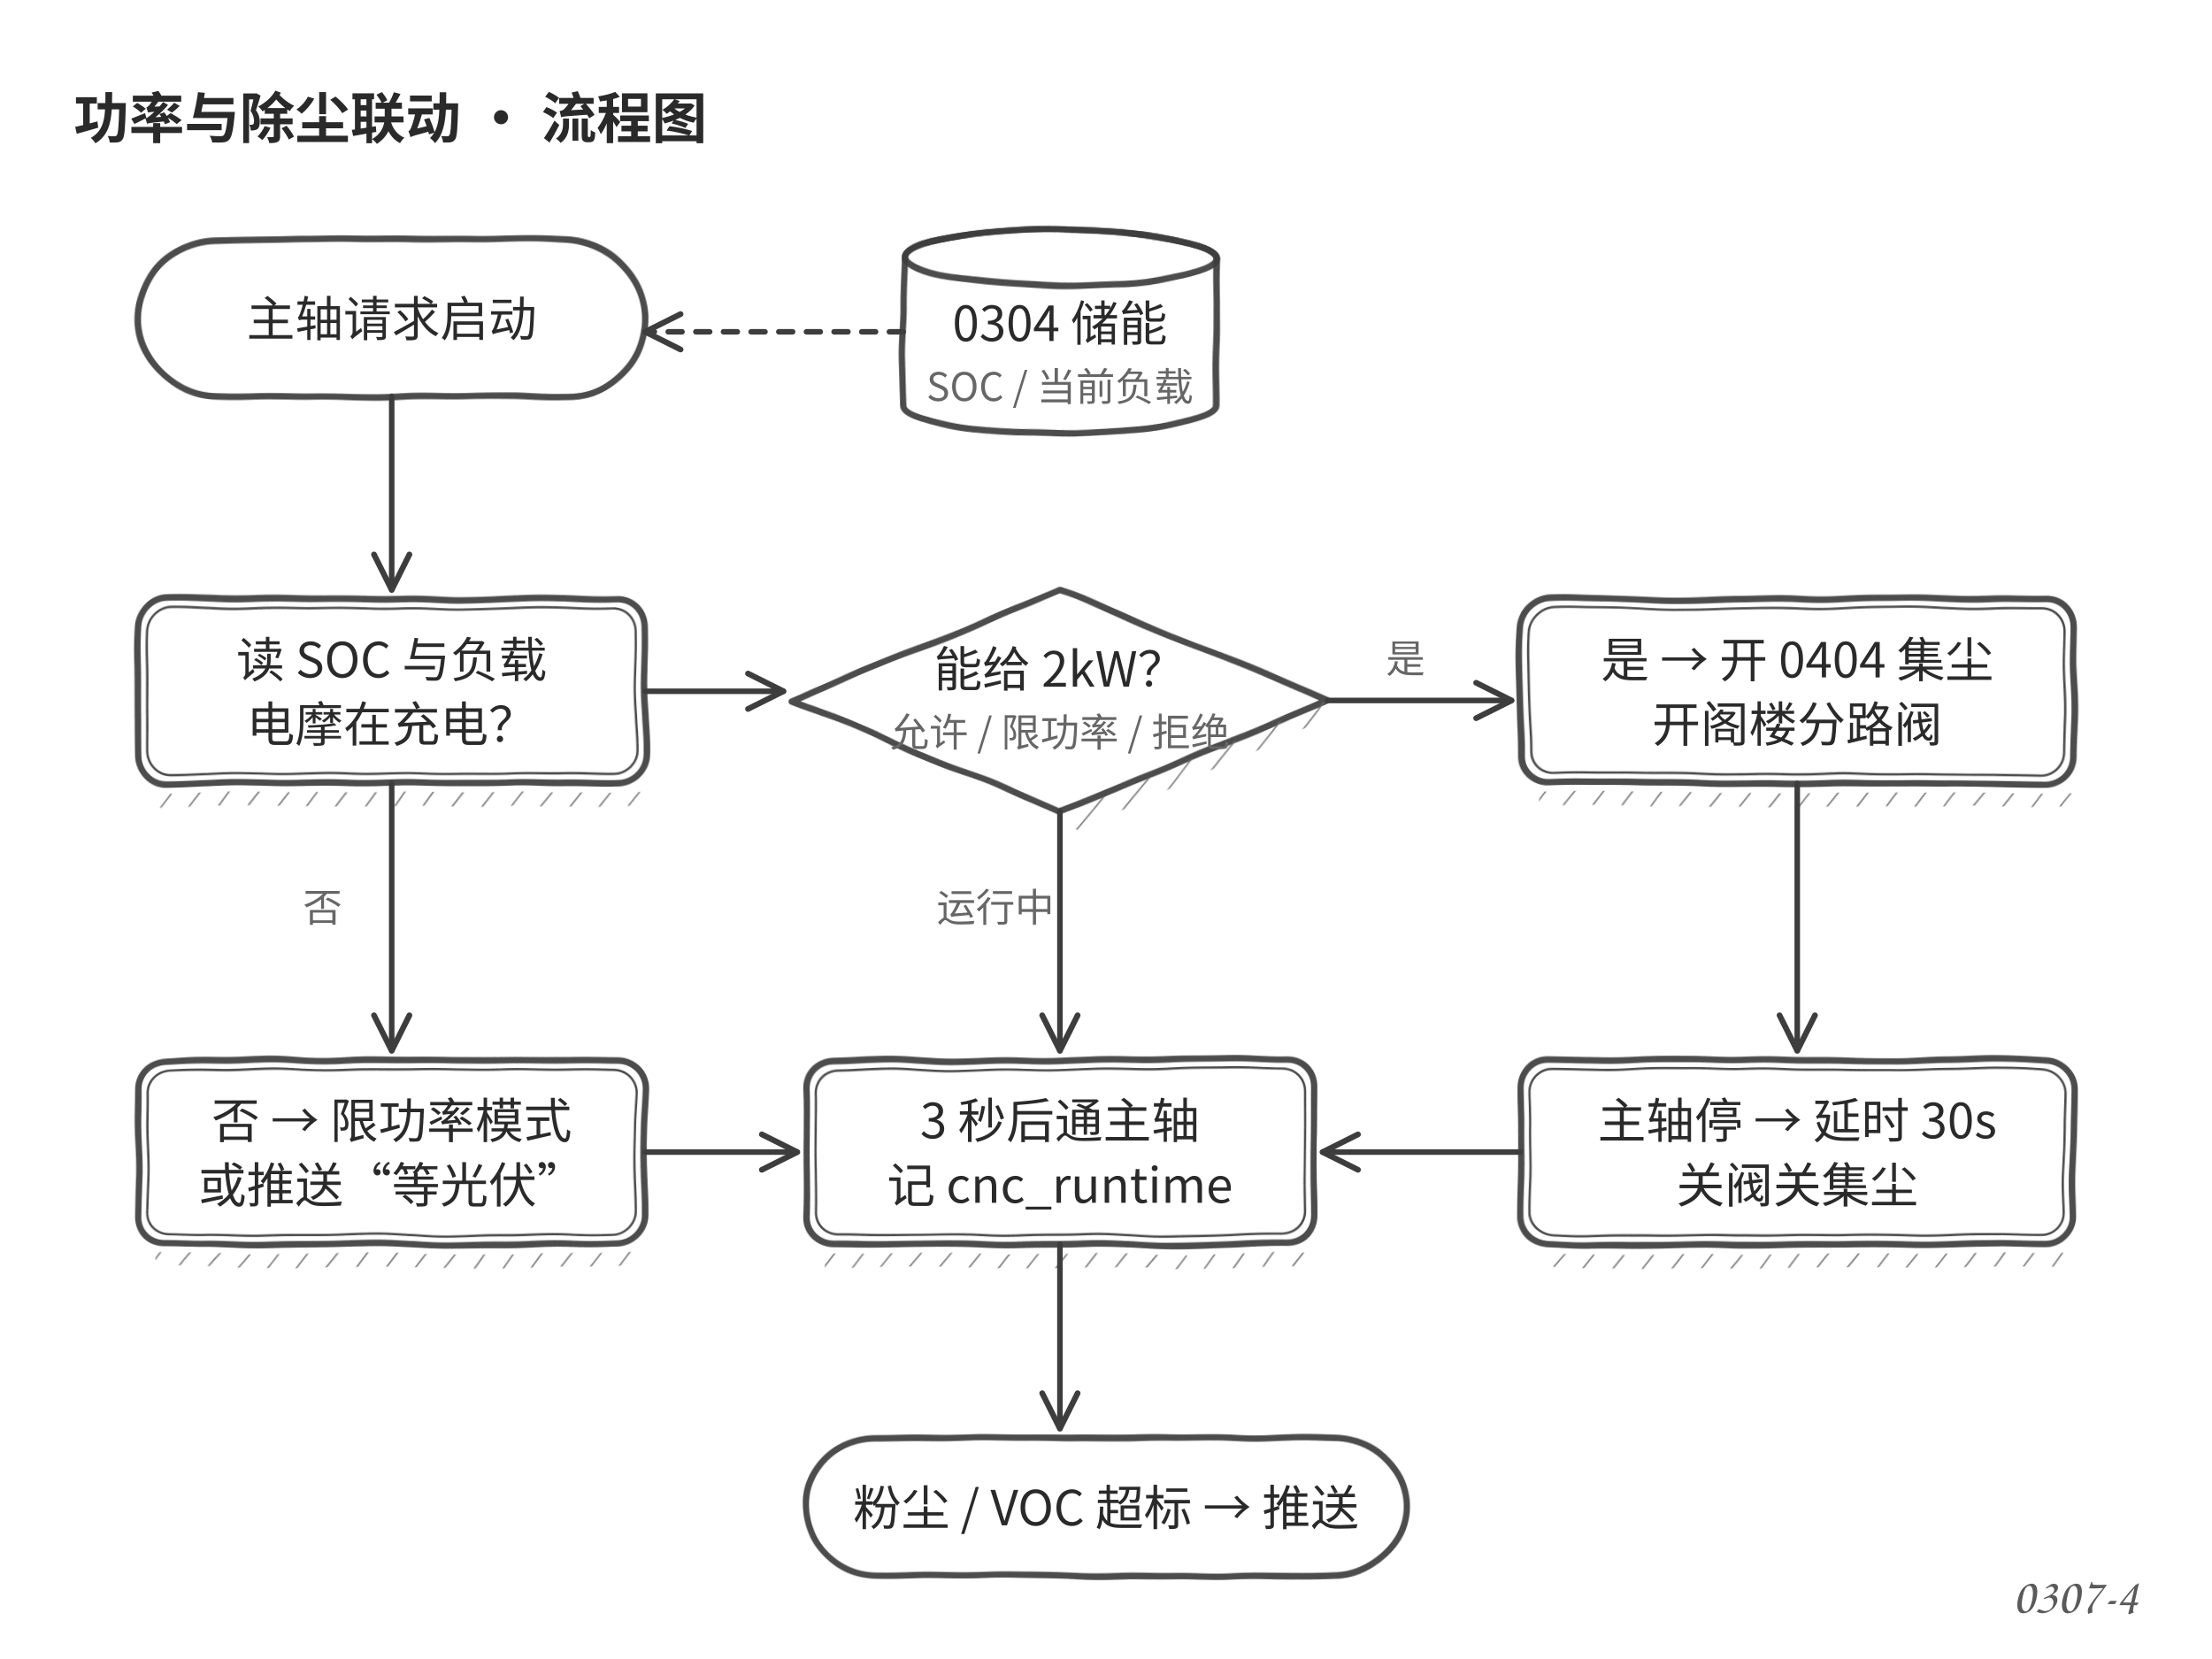
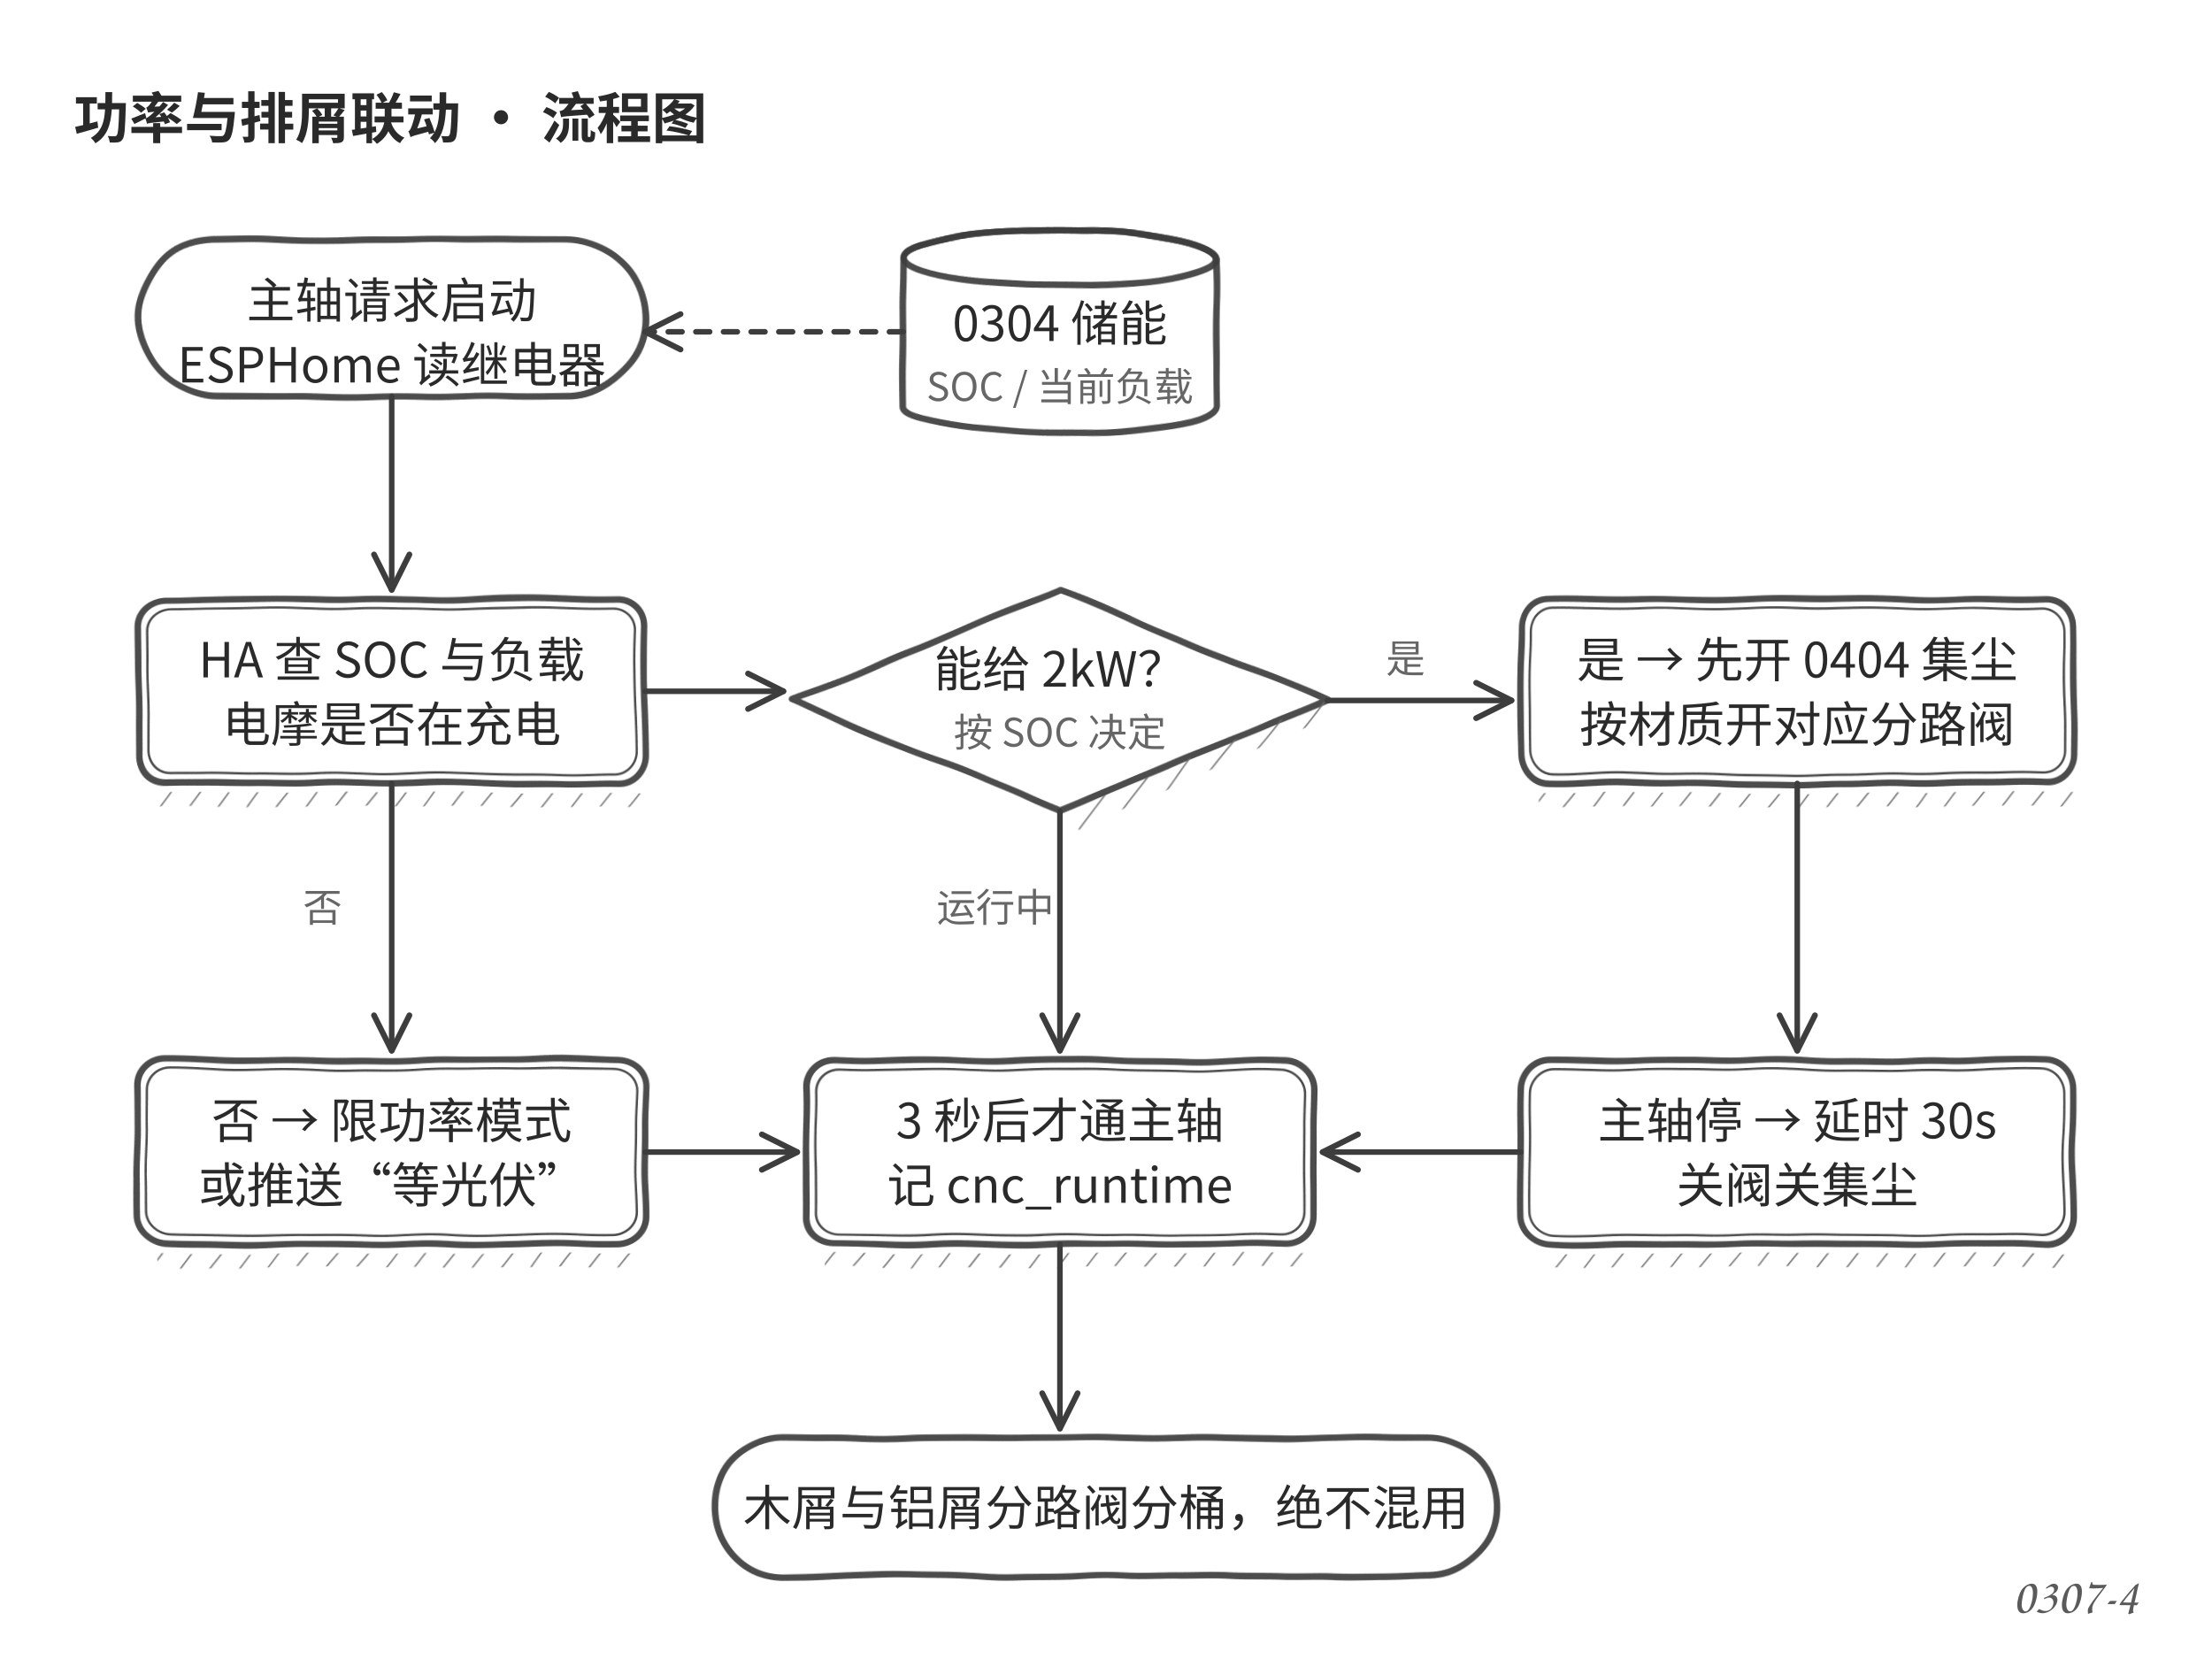
<svg xmlns="http://www.w3.org/2000/svg" viewBox="0 0 480 360" width="480" height="360" font-family="'Noto Sans SC','PingFang SC','Noto Sans CJK SC',sans-serif">
  <defs>
    <filter id="p0307-4-pencil" x="-5%" y="-5%" width="110%" height="110%">
-       <feTurbulence type="fractalNoise" baseFrequency="0.045" numOctaves="2" seed="93" result="n" />
+       <feTurbulence type="fractalNoise" baseFrequency="0.045" numOctaves="2" seed="141" result="n" />
      <feDisplacementMap in="SourceGraphic" in2="n" scale="1.4" xChannelSelector="R" yChannelSelector="G" />
    </filter>
    <pattern id="p0307-4-shade" width="5" height="5" patternUnits="userSpaceOnUse" patternTransform="rotate(38)">
      <line x1="0" y1="0" x2="0" y2="5" stroke="#6b6b6b" stroke-width="0.7" stroke-opacity="0.8" />
    </pattern>
    <marker id="p0307-4-arrow" viewBox="0 0 10 10" refX="9" refY="5" markerWidth="8" markerHeight="8" orient="auto-start-reverse">
      <path d="M1 1 L9 5 L1 9" fill="none" stroke="#3d3d3d" stroke-width="1.3" stroke-linecap="round" stroke-linejoin="round" />
    </marker>
  </defs>
-   <text x="16" y="30" font-weight="700" font-size="12" fill="#2a2a2a">功率与除尘联动 · 流程图</text>
+   <text x="16" y="30" font-weight="700" font-size="12" fill="#2a2a2a">功率与排屑联动 · 流程图</text>
  <g filter="url(#p0307-4-pencil)" stroke="#3d3d3d" fill="none" stroke-linecap="round" stroke-linejoin="round" stroke-width="1.4" stroke-opacity="0.92">
    <rect x="30" y="52" width="110" height="34" rx="17.0" />
    <path d="M196 56 a34.0 6 0 0 1 68 0 v32 a34.0 6 0 0 1 -68 0 Z" />
    <ellipse cx="230.0" cy="56" rx="34.0" ry="6" />
    <rect x="30" y="130" width="110" height="40" rx="6" />
    <rect x="32" y="132" width="106" height="36" rx="5" stroke-width="0.5" />
    <path d="M34 172 h106 v3 h-106 Z" fill="url(#p0307-4-shade)" stroke="none" />
    <path d="M230.0 128 l58.0 24.0 l-58.0 24.0 l-58.0 -24.0 Z" />
    <path d="M232.0 176 l56.0 -24.0 l4 2 l-58.0 26.0 Z" fill="url(#p0307-4-shade)" stroke="none" />
    <rect x="330" y="130" width="120" height="40" rx="6" />
    <rect x="332" y="132" width="116" height="36" rx="5" stroke-width="0.5" />
    <path d="M334 172 h116 v3 h-116 Z" fill="url(#p0307-4-shade)" stroke="none" />
    <rect x="30" y="230" width="110" height="40" rx="6" />
    <rect x="32" y="232" width="106" height="36" rx="5" stroke-width="0.5" />
    <path d="M34 272 h106 v3 h-106 Z" fill="url(#p0307-4-shade)" stroke="none" />
    <rect x="175" y="230" width="110" height="40" rx="6" />
    <rect x="177" y="232" width="106" height="36" rx="5" stroke-width="0.5" />
    <path d="M179 272 h106 v3 h-106 Z" fill="url(#p0307-4-shade)" stroke="none" />
    <rect x="330" y="230" width="120" height="40" rx="6" />
    <rect x="332" y="232" width="116" height="36" rx="5" stroke-width="0.5" />
    <path d="M334 272 h116 v3 h-116 Z" fill="url(#p0307-4-shade)" stroke="none" />
-     <rect x="175" y="312" width="130" height="30" rx="15.0" />
+     <rect x="155" y="312" width="170" height="30" rx="15.0" />
  </g>
  <g stroke="#3d3d3d" stroke-width="1.2" fill="none" marker-end="url(#p0307-4-arrow)" stroke-linecap="round">
    <path d="M85 86 V128" />
    <path d="M196 72 Q160 72 140 72" stroke-dasharray="3 3" />
    <path d="M140 150 H170" />
    <path d="M288 152 H328" />
    <path d="M230 176 V228" />
    <path d="M390 170 V228" />
    <path d="M85 170 V228" />
    <path d="M140 250 H173" />
    <path d="M230 270 V310" />
    <path d="M330 250 H287" />
  </g>
  <g font-size="10.5" fill="#2a2a2a" text-anchor="middle">
-     <text x="85" y="73">主轴请求启动</text>
+     <text x="85" y="69">主轴请求启动</text>
+     <text x="85" y="83">ESPHome 读继电器</text>
    <text x="230" y="74">0304 储能</text>
    <text x="230" y="87" font-size="8.5" fill="#666">SOC / 当前负载</text>
-     <text x="85" y="147">读 SOC 与负载</text>
-     <text x="85" y="161">电摩在充电？</text>
+     <text x="85" y="147">HA 查 SOC 与负载</text>
+     <text x="85" y="161">电摩是否在充电</text>
    <text x="230" y="149">能给 2kW？</text>
-     <text x="230" y="162" font-size="8.5" fill="#666">允许 / 限功率 / 拒绝</text>
-     <text x="390" y="147">是 → 开 0404 集尘</text>
-     <text x="390" y="161">开阁楼分路阀</text>
+     <text x="230" y="162" font-size="8.5" fill="#666">按 SOC 决定</text>
+     <text x="390" y="147">是 → 先开 0404 集尘</text>
+     <text x="390" y="161">按材质开对应分路阀</text>
    <text x="85" y="247">否 → 限功率模式</text>
    <text x="85" y="261">或推送“等光伏”</text>
-     <text x="230" y="247">3 秒后通主轴</text>
+     <text x="230" y="247">3 秒后才通主轴</text>
    <text x="230" y="261">记 cnc_runtime</text>
    <text x="390" y="247">主轴停 → 延时 30s</text>
    <text x="390" y="261">关阀关集尘</text>
-     <text x="240" y="331">粉尘 / VOC 超标 → 推送</text>
+     <text x="240" y="331">木屑与铝屑分路阀分桶，绝不混用</text>
    <text x="305" y="146" font-size="8.5" fill="#666">是</text>
    <text x="216" y="200" font-size="8.5" fill="#666">运行中</text>
    <text x="70" y="200" font-size="8.5" fill="#666">否</text>
  </g>
  <text x="464" y="350" text-anchor="end" font-family="'Long Cang','Kaiti SC',cursive" font-size="11" fill="#5a5a5a">0307-4</text>
</svg>
